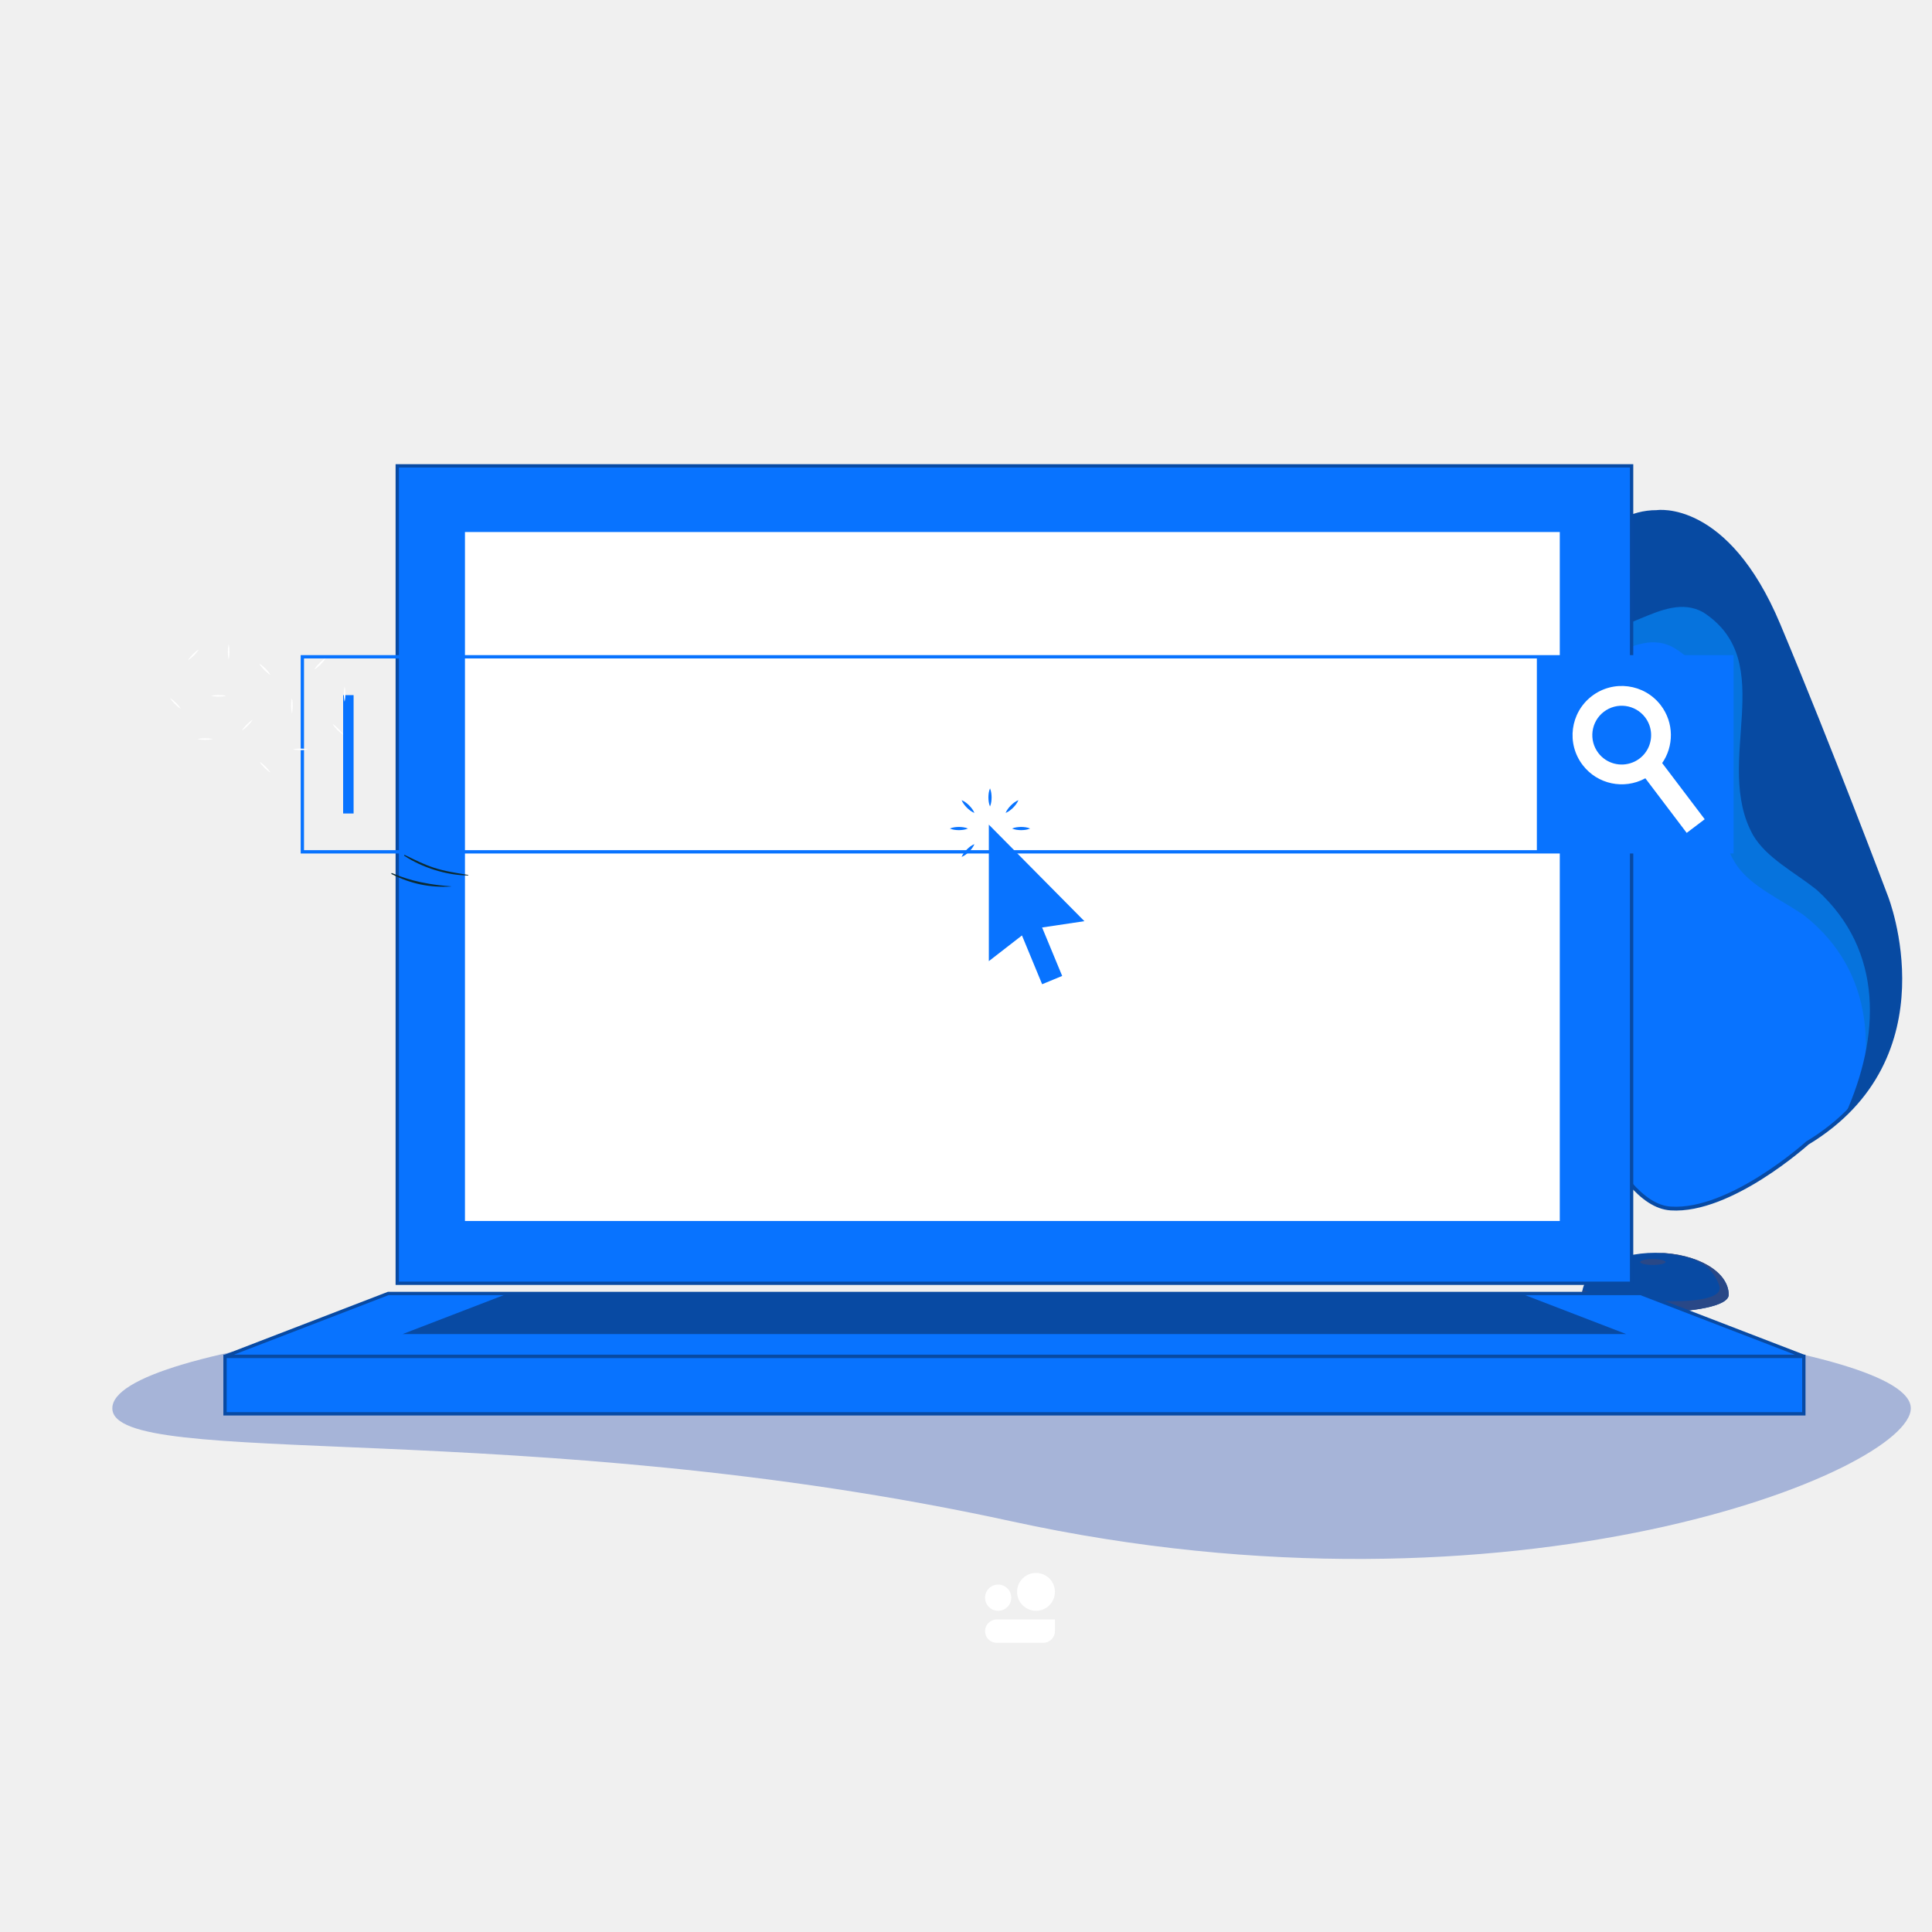
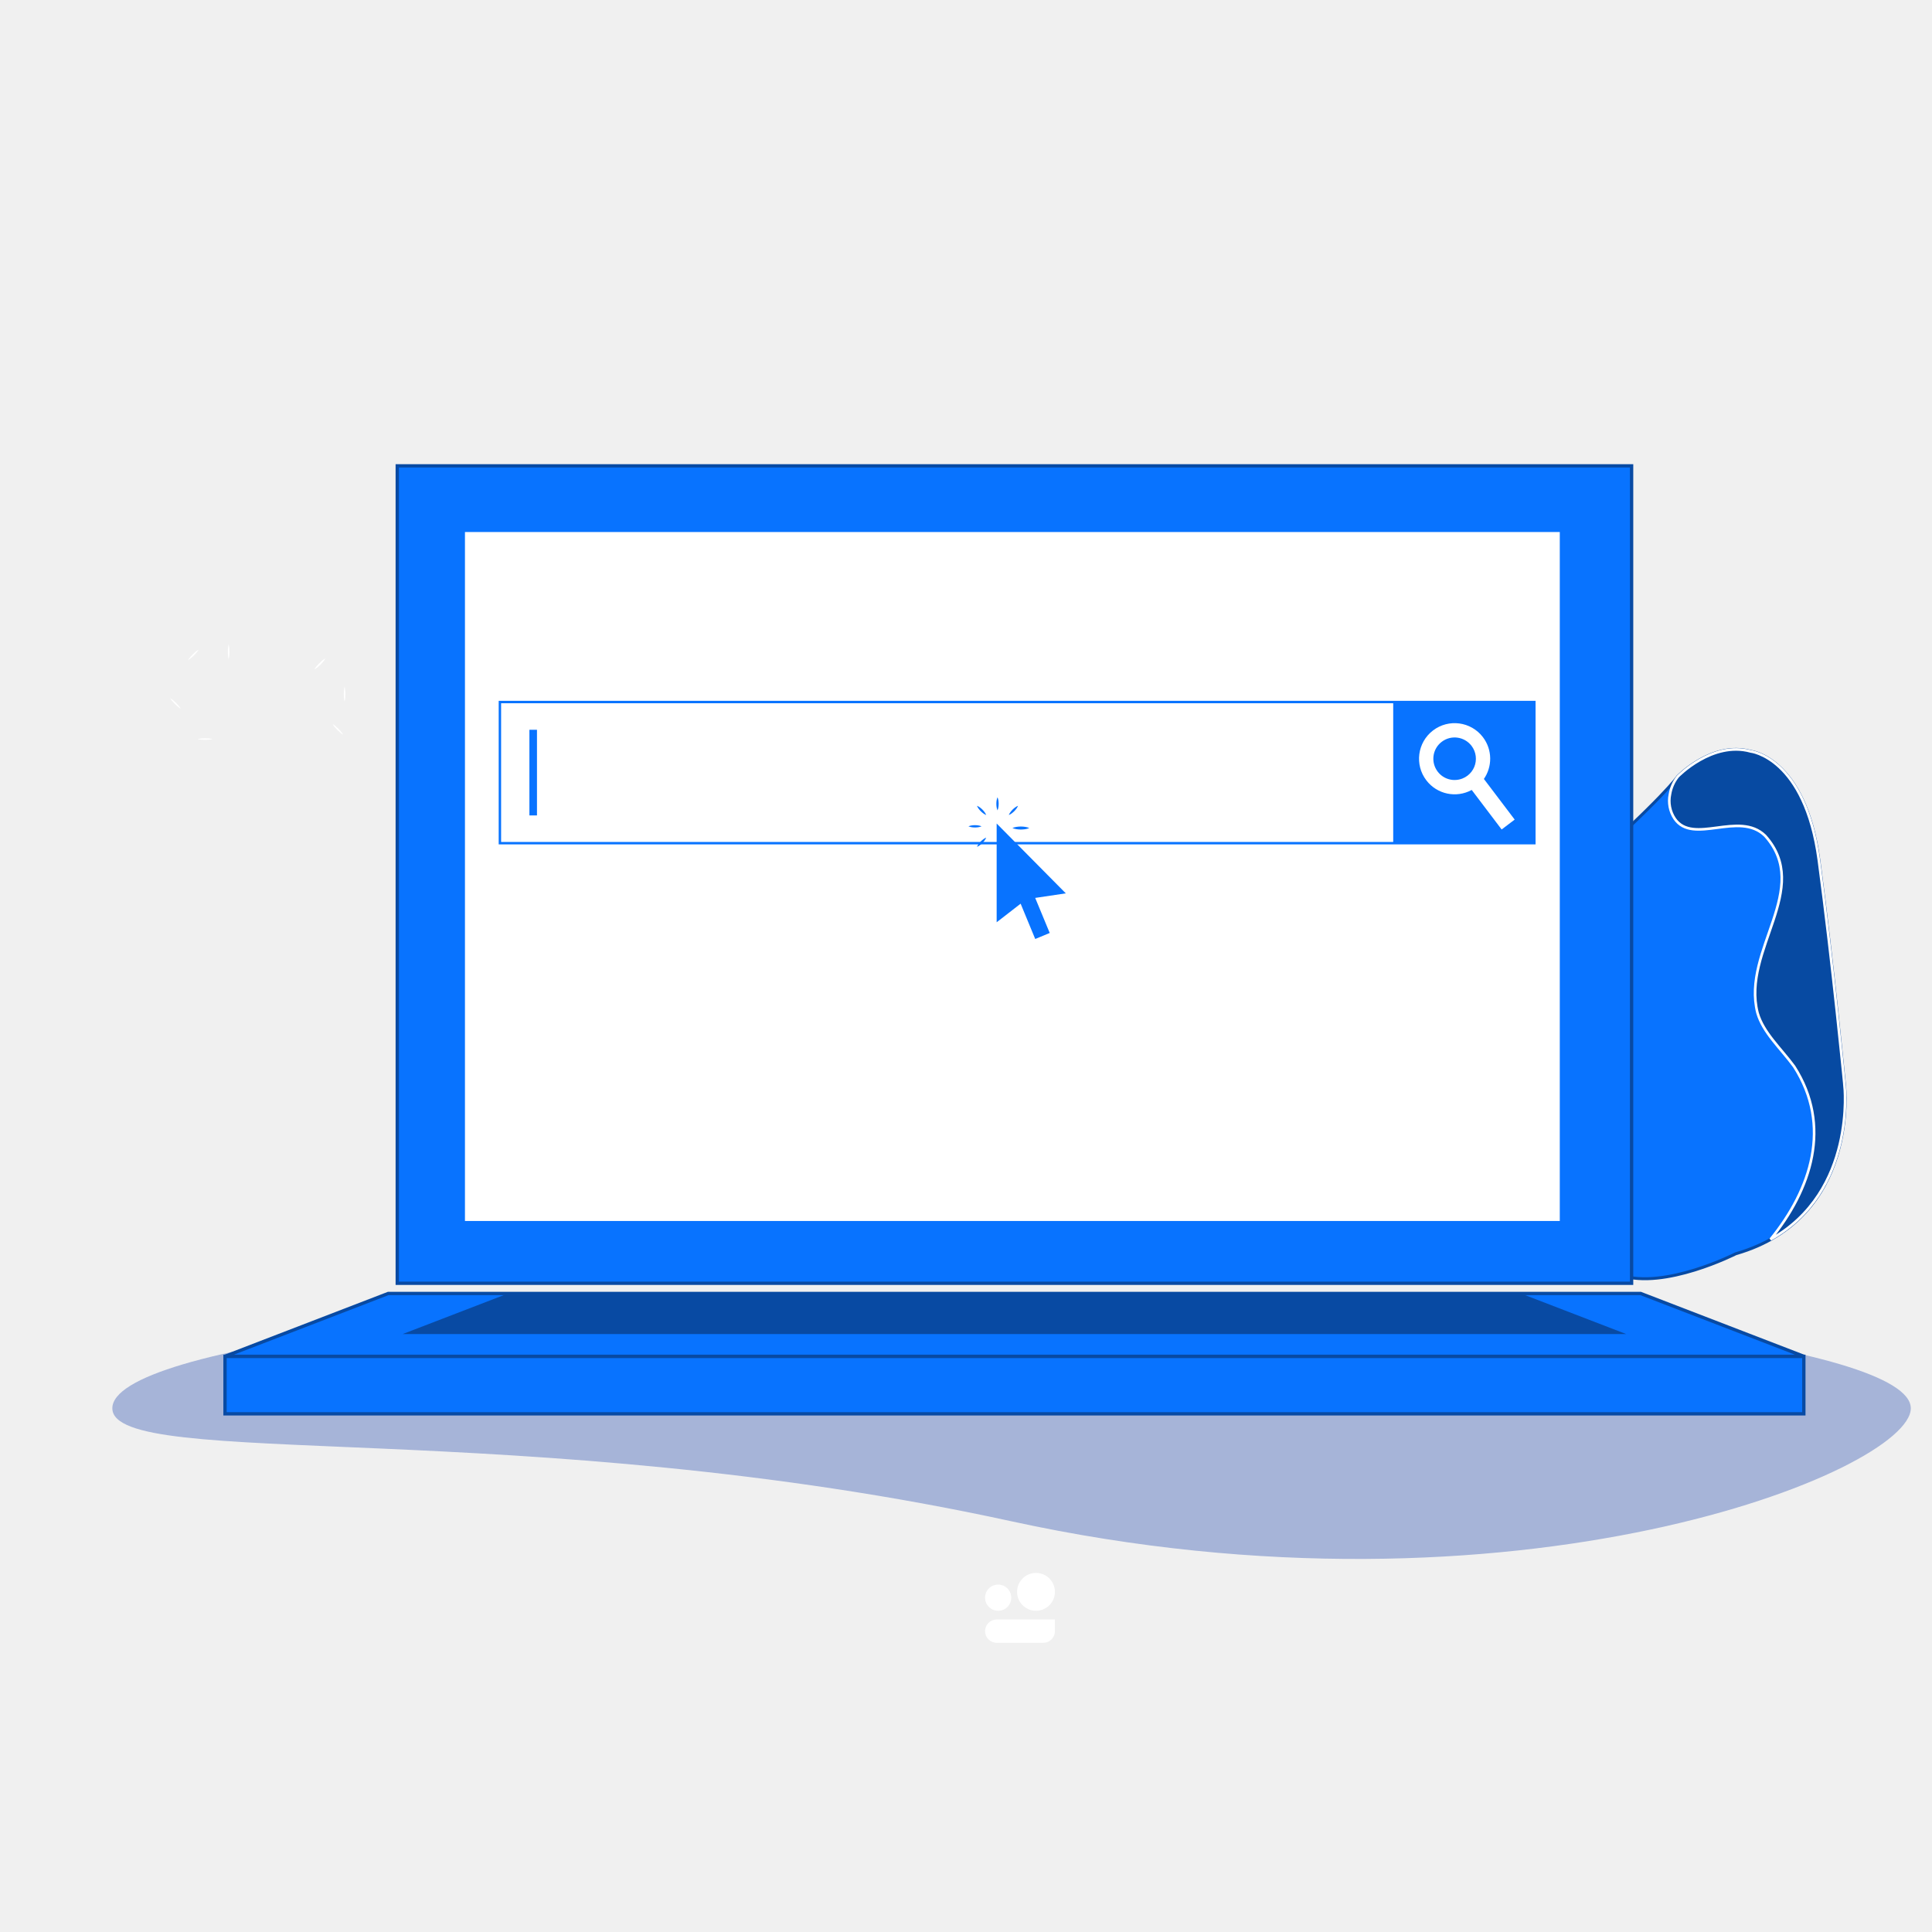
<svg xmlns="http://www.w3.org/2000/svg" id="Illustration" viewBox="0 0 3710 3710">
  <defs>
    <style>
-       .cls-1, .cls-2, .cls-3, .cls-4, .cls-5, .cls-6, .cls-7, .cls-8, .cls-9, .cls-10, .cls-11 {
+       .cls-1 {
+         stroke: #0873ff;
+         stroke-width: 4.63px;
+       }
+ 
+       .cls-1, .cls-2 {
+         fill: none;
+       }
+ 
+       .cls-3, .cls-4, .cls-2, .cls-5, .cls-6, .cls-7, .cls-8, .cls-9 {
        stroke-width: 0px;
      }

-       .cls-1, .cls-12, .cls-13 {
+       .cls-3, .cls-10, .cls-11 {
        fill: #0873ff;
      }

-       .cls-2 {
+       .cls-4 {
        fill: #3659b3;
-       }
- 
-       .cls-2, .cls-14 {
        opacity: .4;
-       }
- 
-       .cls-3, .cls-14, .cls-15 {
-         fill: none;
-       }
- 
-       .cls-4 {
-         fill: #0b2b34;
      }

      .cls-5, .cls-7 {
        fill: #fff;
      }

-       .cls-12, .cls-15 {
-         stroke-width: 6.39px;
-       }
- 
-       .cls-12, .cls-13 {
-         stroke: #084aa3;
-       }
- 
      .cls-6 {
        fill: #084aa3;
      }

-       .cls-14 {
-         stroke: #3659b3;
-         stroke-miterlimit: 10;
-       }
- 
-       .cls-15 {
-         stroke: #0873ff;
-       }
- 
-       .cls-13 {
-         stroke-width: 7.32px;
+       .cls-12 {
+         fill: #074aa2;
+         stroke: #fff;
+         stroke-width: 5px;
      }

      .cls-7 {
        fill-rule: evenodd;
      }

-       .cls-16 {
-         clip-path: url(#clippath);
-       }
- 
      .cls-8 {
-         fill: #074aa2;
+         fill: #e5e5e4;
      }

      .cls-9 {
-         fill: #e5e5e4;
+         fill: #294887;
      }

      .cls-10 {
-         fill: #294887;
+         stroke-width: 5.67px;
+       }
+ 
+       .cls-10, .cls-11 {
+         stroke: #084aa3;
      }

      .cls-11 {
-         fill: #007477;
-         isolation: isolate;
-         opacity: .25;
+         stroke-width: 6.39px;
      }
    </style>
-     <clipPath id="clippath">
-       <path class="cls-3" d="M3181.47,983.28s133.97-21.24,233.65,216.37c99.69,237.61,206.92,522.53,206.92,522.53,0,0,121.88,307.63-151.47,472.8,0,0-147.44,133.09-262.15,125.69-114.7-7.4-181.06-287.78-288.51-287.78-195.78,0-231.89-402.85-73.9-643.24,157.99-240.39,177.33-299.21,177.33-299.21,0,0,59.33-107.67,158.14-107.16Z" />
-     </clipPath>
  </defs>
+   <path class="cls-10" d="M3361.64,1442.91s104.48,11.15,131.09,208.99c26.6,197.83,49.3,432.58,49.3,432.58,0,0,29.07,254.69-208.72,323.05,0,0-137.14,69.78-221.43,41.1-84.3-28.68-77.34-251.79-157.7-273.47-146.43-39.52-92.13-348.11,74.55-496.02,166.68-147.91,193.02-188,193.02-188,0,0,66.11-68.56,139.9-48.23Z" />
+   <path class="cls-3" d="M2951.02,2538.1c9-33.36,63.43-47.53,121.55-31.85,58.12,15.69,98,55.42,89.03,88.67-8.97,33.25-219.59-23.46-210.58-56.83Z" />
+   <path class="cls-9" d="M3075.77,2507.05c34.8,13.68,73.24,27.4,75.85,71.95-.21,35.21-140.01-13.45-198.38-46.95-.9,1.95-1.64,3.97-2.22,6.04-9,33.36,201.58,90.19,210.58,56.83,9-33.36-29.46-71.6-85.84-87.87Z" />
+   <ellipse class="cls-9" cx="3065.33" cy="2518.52" rx="4.37" ry="18.84" transform="translate(-164.84 4821.82) rotate(-74.9)" />
+   <path class="cls-2" d="M3361.64,1442.91s104.48,11.15,131.09,208.99c26.6,197.83,49.3,432.58,49.3,432.58,0,0,29.07,254.69-208.72,323.05,0,0-137.14,69.78-221.43,41.1-84.3-28.68-77.34-251.79-157.7-273.47-146.43-39.52-92.13-348.11,74.55-496.02,166.68-147.91,193.02-188,193.02-188,0,0,66.11-68.56,139.9-48.23Z" />
+   <path class="cls-12" d="M3542.04,2084.42s-22.74-234.35-49.31-432.53c-26.57-198.18-131.09-208.99-131.09-208.99-73.8-20.33-139.74,48.27-139.74,48.27-7.87,9.9-13.07,21.65-15.09,34.13-3.38,16.13-.15,32.95,8.97,46.68,35.21,51.58,123.57-15.79,173.63,32.81,91.78,101.99-45.17,219.43-14.57,339.94,10.8,38.18,44.76,68.26,70.41,103.22,73.1,114.17,32.84,235.9-45.35,332.05,165.34-91.97,142.12-295.59,142.12-295.59h0Z" />
  <g id="Mockup-">
    <g id="CreateFromHome-_-DesktopPromo-03" data-name="CreateFromHome- -DesktopPromo-03">
      <g id="offers">
        <g id="Logo-Maker-Copy-4">
          <g id="Logo-Builder">
            <g id="logo-builder-2">
              <path class="cls-7" d="M1891.59,3132.28c0,12.1,9.61,22.01,21.71,22.38h90.09c12.36,0,22.38-10.02,22.38-22.38v-22.38h-111.88c-12.32.05-22.29,10.05-22.29,22.38Z" />
              <circle class="cls-5" cx="1989.42" cy="3056.83" r="36.34" />
              <circle class="cls-5" cx="1916.74" cy="3068.02" r="25.15" />
            </g>
          </g>
        </g>
      </g>
    </g>
  </g>
-   <g id="PRODUCT">
-     <path class="cls-13" d="M3181.47,983.28s133.97-21.24,233.65,216.37c99.69,237.61,206.92,522.53,206.92,522.53,0,0,121.88,307.63-151.47,472.8,0,0-147.44,133.09-262.15,125.69-114.7-7.4-181.06-287.78-288.51-287.78-195.78,0-231.89-402.85-73.9-643.24,157.99-240.39,177.33-299.21,177.33-299.21,0,0,59.33-107.67,158.14-107.16Z" />
-     <path class="cls-6" d="M3038.05,2486.28c0-44.61,63.06-80.57,140.78-80.57s140.78,36.11,140.78,80.57-281.56,44.61-281.56,0Z" />
-     <path class="cls-10" d="M3183.08,2405.63c47.98,5.35,100.49,9.52,118.73,64.16,11.57,43.95-179.01,30.32-263.02,8.2-.47,2.73-.71,5.5-.73,8.28,0,44.61,281.56,44.61,281.56,0s-60.79-79.32-136.53-80.64Z" />
-     <ellipse class="cls-10" cx="3173.92" cy="2423.43" rx="24.32" ry="5.64" />
-     <g class="cls-16">
-       <path class="cls-11" d="M3597.57,1761.59s-126.79-276.28-242.95-506.56c-116.17-230.28-248.23-199.52-248.23-199.52-98.59,6.3-149.86,117.78-149.86,117.78-5.33,15.41-6.62,31.93-3.74,47.98,2.73,21.11,13.78,40.25,30.69,53.18,64.75,48.05,144.07-71.49,225.67-33.4,155.06,85.55,37.65,286.68,125.98,420.79,29.3,41.82,83.43,64.31,129.5,96.17,137.41,108.33,139.75,273.79,85.04,424.09,162.31-182.01,47.9-420.5,47.9-420.5Z" />
-     </g>
-     <path class="cls-8" d="M3622.04,1722.11s-107.16-284.41-206.92-522.46c-99.76-238.05-233.65-216.37-233.65-216.37-98.81-.51-157.92,107.16-157.92,107.16-6.48,14.98-9,31.37-7.32,47.61,1.21,21.24,10.89,41.11,26.88,55.15,61.23,52.44,148.69-61.23,227.43-17.51,148.69,96.24,17.51,288.66,96.17,428.56,26.3,43.95,78.74,70.02,122.47,104.96,129.5,117.71,120.27,282.95,55.15,429.07,175.13-170.22,77.71-416.18,77.71-416.18h0Z" />
-   </g>
-   <path class="cls-9" d="M3116.74,1159.86h-1.92c-36.14,0-72.28,0-108.42.04-1.43,0-2.07-.46-2.69-1.74-12.81-26.61-21.84-54.45-27.38-83.44-2.67-13.95-4.53-28.04-5.42-42.23-.04-.47-.2-.95-.31-1.44v-3.31c.6-.05,1.2-.14,1.81-.14h116.23c2.15,0,2.04,0,2.19,2.16.73,9.65,1.38,19.3,2.29,28.92,1.48,15.31,4.08,30.45,7.38,45.44,4,18.36,9.23,36.37,15.7,54.01.18.51.32,1.03.55,1.73h0Z" />
-   <path class="cls-2" d="M3669.28,2704.33c0,119.87-756.72,428.71-1726.77,217.04-931.75-203.31-1726.78-97.17-1726.78-217.04s773.11-217.04,1726.78-217.04,1726.77,97.17,1726.77,217.04h0Z" />
-   <polygon class="cls-12" points="3133.15 2464.26 762.86 2464.26 762.86 894.58 3133.15 894.58 3133.15 2464.26 3133.15 2464.26" />
-   <polygon class="cls-12" points="3463.89 2714.95 432.11 2714.95 432.11 2604.53 3463.89 2604.53 3463.89 2714.95 3463.89 2714.95" />
-   <polygon class="cls-12" points="432.11 2604.53 745.38 2483.89 3150.62 2483.89 3463.89 2604.53 432.11 2604.53 432.11 2604.53" />
+   <path class="cls-8" d="M3116.74,1159.86h-1.92c-36.14,0-72.28,0-108.42.04-1.43,0-2.07-.46-2.69-1.74-12.81-26.61-21.84-54.45-27.38-83.44-2.67-13.95-4.53-28.04-5.42-42.23-.04-.47-.2-.95-.31-1.44v-3.31c.6-.05,1.2-.14,1.81-.14h116.23c2.15,0,2.04,0,2.19,2.16.73,9.65,1.38,19.3,2.29,28.92,1.48,15.31,4.08,30.45,7.38,45.44,4,18.36,9.23,36.37,15.7,54.01.18.51.32,1.03.55,1.73h0Z" />
+   <path class="cls-4" d="M3669.28,2704.33c0,119.87-756.72,428.71-1726.77,217.04-931.75-203.31-1726.78-97.17-1726.78-217.04s773.11-217.04,1726.78-217.04,1726.77,97.17,1726.77,217.04h0Z" />
+   <polygon class="cls-11" points="3133.15 2464.26 762.86 2464.26 762.86 894.58 3133.15 894.58 3133.15 2464.26 3133.15 2464.26" />
+   <polygon class="cls-11" points="3463.89 2714.95 432.11 2714.95 432.11 2604.53 3463.89 2604.53 3463.89 2714.95 3463.89 2714.95" />
+   <polygon class="cls-11" points="432.11 2604.53 745.38 2483.89 3150.62 2483.89 3463.89 2604.53 432.11 2604.53 432.11 2604.53" />
  <polygon class="cls-6" points="773.35 2561.74 975.51 2483.89 2920.5 2483.89 3122.66 2561.74 773.35 2561.74 773.35 2561.74" />
  <polygon class="cls-5" points="2995.24 2344.64 892.85 2344.64 892.85 1021.64 2995.24 1021.64 2995.24 2344.64 2995.24 2344.64" />
-   <polygon class="cls-14" points="3325.76 1635.76 580.59 1635.76 580.59 1261.22 3325.76 1261.22 3325.76 1635.76 3325.76 1635.76" />
-   <polygon class="cls-15" points="3325.76 1635.76 580.59 1635.76 580.59 1261.22 3325.76 1261.22 3325.76 1635.76 3325.76 1635.76" />
-   <polygon class="cls-1" points="3325.76 1635.76 2951.21 1635.76 2951.21 1261.22 3325.76 1261.22 3325.76 1635.76 3325.76 1635.76" />
-   <path class="cls-5" d="M3273.54,1573.17l-34.6,26.21-64.08-84.62-23.46-30.96c4.69-1.82,9.22-4.38,13.45-7.61,8.13-6.2,14.07-14.23,17.77-23.03l24.91,32.83,66.02,87.18h0Z" />
-   <path class="cls-5" d="M3148.52,1456.5c-4.22,3.23-8.75,5.79-13.45,7.61-22.92,9.17-49.97,2.5-65.71-18.03-18.96-24.75-14.33-60.23,10.42-79.2,24.75-18.97,60.18-14.28,79.21,10.47,12.71,16.62,14.79,38.09,7.29,56.12-3.7,8.8-9.64,16.83-17.77,23.03h0ZM3189.11,1354.21c-31.73-41.38-91.03-49.19-132.4-17.45-41.37,31.73-49.19,91.03-17.46,132.4,28.5,37.21,79.26,47.26,119.28,25.9,4.53-2.45,8.91-5.21,13.08-8.44,7.7-5.95,14.28-12.82,19.59-20.33,23.34-32.88,23.71-78.37-2.08-112.08h0Z" />
-   <polygon class="cls-1" points="679 1562.13 658.91 1562.13 658.91 1334.84 679 1334.84 679 1562.13 679 1562.13" />
-   <polygon class="cls-1" points="2001.15 1781.04 2039.68 1874.08 2001.2 1890.01 1962.46 1796.33 1898.86 1845.68 1898.86 1583.56 2082.35 1768.92 2001.15 1781.04 2001.15 1781.04" />
-   <path class="cls-1" d="M1901.1,1548.7c-2.42-5.8-2.97-11.59-3.07-17.38.09-5.8.63-11.59,3.07-17.39,2.44,5.8,2.98,11.59,3.07,17.39-.1,5.79-.65,11.58-3.07,17.38h0Z" />
-   <path class="cls-1" d="M1871.16,1561.11c-5.81-2.39-10.29-6.09-14.46-10.12-4.03-4.16-7.75-8.64-10.12-14.47,5.82,2.38,10.3,6.09,14.46,10.12,4.03,4.17,7.74,8.66,10.12,14.47h0Z" />
-   <path class="cls-1" d="M1858.76,1591.04c-5.79,2.43-11.58,2.97-17.38,3.07-5.79-.09-11.59-.63-17.38-3.07,5.79-2.43,11.59-2.98,17.38-3.07,5.8.11,11.59.65,17.38,3.07h0Z" />
-   <path class="cls-1" d="M1871.16,1620.98c-2.38,5.81-6.09,10.29-10.12,14.47-4.16,4.03-8.64,7.74-14.46,10.11,2.37-5.82,6.09-10.3,10.12-14.46,4.17-4.03,8.65-7.73,14.46-10.12h0Z" />
-   <path class="cls-1" d="M1943.45,1591.04c5.79-2.42,11.59-2.96,17.38-3.07,5.79.09,11.59.64,17.38,3.07-5.79,2.44-11.59,2.98-17.38,3.07-5.79-.1-11.59-.65-17.38-3.07h0Z" />
-   <path class="cls-1" d="M1931.05,1561.11c2.38-5.81,6.09-10.29,10.12-14.47,4.16-4.03,8.64-7.74,14.46-10.12-2.37,5.82-6.09,10.3-10.12,14.47-4.17,4.03-8.65,7.73-14.46,10.12h0Z" />
-   <path class="cls-5" d="M560.56,1340.55c1.2,4.86,1.47,9.72,1.54,14.58-.06,4.86-.33,9.72-1.54,14.58-1.2-4.86-1.48-9.72-1.54-14.58.06-4.86.34-9.72,1.54-14.58h0Z" />
+   <g>
+     <polygon class="cls-1" points="2946.4 1619.14 959.95 1619.14 959.95 1348.11 2946.4 1348.11 2946.4 1619.14 2946.4 1619.14" />
+     <g>
+       <polygon class="cls-3" points="2946.4 1619.14 2675.37 1619.14 2675.37 1348.11 2946.4 1348.11 2946.4 1619.14 2946.4 1619.14" />
+       <path class="cls-5" d="M2908.62,1573.85l-25.04,18.97-46.37-61.23-16.97-22.4c3.39-1.32,6.67-3.17,9.73-5.5,5.88-4.49,10.18-10.29,12.86-16.67l18.02,23.75,47.77,63.08h0Z" />
+       <path class="cls-5" d="M2818.15,1489.42c-3.06,2.34-6.34,4.19-9.73,5.5-16.59,6.64-36.16,1.81-47.55-13.04-13.72-17.91-10.37-43.59,7.54-57.31,17.91-13.72,43.55-10.33,57.32,7.58,9.2,12.03,10.7,27.56,5.28,40.61-2.67,6.37-6.98,12.18-12.86,16.67h0ZM2847.52,1415.4c-22.96-29.94-65.87-35.59-95.81-12.63-29.94,22.96-35.6,65.87-12.63,95.81,20.63,26.92,57.35,34.2,86.31,18.74,3.28-1.78,6.45-3.77,9.46-6.11,5.57-4.3,10.33-9.28,14.17-14.71,16.89-23.79,17.16-56.71-1.51-81.1h0Z" />
+       <polygon class="cls-3" points="1031.16 1565.86 1016.62 1565.86 1016.62 1401.38 1031.16 1401.38 1031.16 1565.86 1031.16 1565.86" />
+       <polygon class="cls-3" points="1987.89 1724.26 2015.77 1791.59 1987.92 1803.12 1959.9 1735.33 1913.87 1771.04 1913.87 1581.36 2046.65 1715.49 1987.89 1724.26 1987.89 1724.26" />
+       <path class="cls-3" d="M1915.49,1556.14c-1.75-4.2-2.15-8.39-2.22-12.58.06-4.2.46-8.39,2.22-12.58,1.77,4.2,2.16,8.39,2.22,12.58-.08,4.19-.47,8.38-2.22,12.58h0Z" />
+       <path class="cls-3" d="M1893.83,1565.11c-4.2-1.73-7.45-4.41-10.46-7.32-2.92-3.01-5.61-6.26-7.32-10.47,4.21,1.72,7.46,4.4,10.46,7.32,2.91,3.02,5.6,6.26,7.32,10.47h0Z" />
+       <path class="cls-3" d="M1884.86,1586.78c-4.19,1.76-8.38,2.15-12.58,2.22-4.19-.07-8.39-.46-12.58-2.22,4.19-1.76,8.39-2.16,12.58-2.22,4.2.08,8.39.47,12.58,2.22h0Z" />
+       <path class="cls-3" d="M1893.83,1608.44c-1.72,4.2-4.41,7.45-7.32,10.47-3.01,2.92-6.25,5.6-10.46,7.32,1.72-4.21,4.4-7.46,7.32-10.46,3.02-2.91,6.26-5.6,10.46-7.32h0Z" />
+       <path class="cls-3" d="M1944.07,1590.06c5.42-2.27,10.85-2.77,16.27-2.88,5.42.09,10.85.6,16.27,2.88-5.42,2.29-10.85,2.79-16.27,2.88-5.42-.1-10.85-.6-16.27-2.88h0Z" />
+       <path class="cls-3" d="M1937.16,1565.11c1.72-4.2,4.41-7.45,7.32-10.47,3.01-2.92,6.25-5.6,10.46-7.32-1.72,4.21-4.4,7.46-7.32,10.47-3.02,2.91-6.26,5.6-10.46,7.32h0Z" />
+     </g>
+   </g>
  <path class="cls-5" d="M439.07,1236.95c1.2,4.86,1.47,9.73,1.54,14.59-.05,4.86-.33,9.72-1.54,14.58-1.2-4.86-1.48-9.72-1.54-14.58.06-4.86.34-9.73,1.54-14.59h0Z" />
  <path class="cls-5" d="M661.7,1318.38c1.19,4.86,1.47,9.72,1.53,14.58-.05,4.86-.33,9.72-1.53,14.58-1.21-4.86-1.48-9.73-1.54-14.58.06-4.86.34-9.73,1.54-14.58h0Z" />
-   <path class="cls-5" d="M405.22,1336.19c4.86-1.19,9.72-1.48,14.58-1.53,4.86.05,9.72.33,14.58,1.53-4.86,1.21-9.72,1.48-14.58,1.54-4.86-.06-9.72-.34-14.58-1.54h0Z" />
-   <path class="cls-5" d="M562.46,1438.99c4.86-1.2,9.72-1.48,14.58-1.54,4.86.06,9.72.33,14.58,1.54-4.86,1.2-9.72,1.48-14.58,1.54-4.86-.06-9.72-.34-14.58-1.54h0Z" />
  <path class="cls-5" d="M379.32,1419.19c4.86-1.2,9.72-1.48,14.58-1.54,4.86.06,9.72.33,14.58,1.54-4.86,1.21-9.72,1.48-14.58,1.54-4.86-.06-9.72-.34-14.58-1.54h0Z" />
  <path class="cls-5" d="M381.65,1247.22c-2.59,4.29-5.83,7.92-9.23,11.4-3.48,3.4-7.11,6.64-11.4,9.23,2.58-4.29,5.83-7.93,9.23-11.4,3.48-3.39,7.11-6.63,11.4-9.23h0Z" />
  <path class="cls-5" d="M624.59,1264.62c-2.59,4.29-5.83,7.92-9.23,11.4-3.48,3.4-7.11,6.65-11.4,9.23,2.59-4.29,5.83-7.93,9.23-11.4,3.48-3.39,7.12-6.63,11.4-9.23h0Z" />
-   <path class="cls-5" d="M485.19,1382.11c-2.59,4.29-5.83,7.92-9.23,11.4-3.48,3.4-7.11,6.64-11.4,9.23,2.58-4.29,5.83-7.93,9.23-11.4,3.48-3.39,7.11-6.63,11.4-9.23h0Z" />
  <path class="cls-5" d="M347.3,1361.17c-4.28-2.59-7.92-5.83-11.4-9.22-3.4-3.48-6.64-7.11-9.23-11.4,4.29,2.58,7.92,5.83,11.4,9.23,3.4,3.47,6.63,7.11,9.23,11.39h0Z" />
  <path class="cls-5" d="M659.2,1410.95c-4.28-2.59-7.92-5.83-11.4-9.23-3.4-3.47-6.64-7.11-9.22-11.4,4.29,2.59,7.92,5.83,11.4,9.23,3.39,3.48,6.63,7.11,9.22,11.4h0Z" />
-   <path class="cls-5" d="M519.16,1483.48c-4.28-2.59-7.92-5.83-11.4-9.22-3.4-3.48-6.64-7.11-9.23-11.4,4.29,2.58,7.92,5.82,11.4,9.22,3.4,3.49,6.63,7.11,9.23,11.4h0Z" />
-   <path class="cls-5" d="M518.98,1295.55c-4.28-2.59-7.92-5.83-11.4-9.22-3.4-3.48-6.64-7.11-9.23-11.4,4.29,2.58,7.92,5.82,11.4,9.22,3.39,3.49,6.63,7.11,9.23,11.4h0Z" />
-   <path class="cls-4" d="M777.2,1641.76c18.51,8.91,36.45,18.16,56.07,24.52,21.52,6.98,43.41,10.09,65.61,13.81.69.11.6,1.09-.1,1.08-41.25-.37-88.1-15.09-122.41-37.85-.84-.55-.1-2.02.84-1.57h0Z" />
-   <path class="cls-4" d="M752.7,1676.56c18.49,7.68,51.07,20.97,113.25,25.45.2.01.24.36.02.37-40.76,2.45-78.01-5.34-113.98-23.94-1.12-.58-.52-2.39.71-1.89h0Z" />
  <path class="cls-5" d="M624.59,1264.62c-2.59,4.29-5.83,7.92-9.23,11.4-3.48,3.4-7.11,6.65-11.4,9.23,2.59-4.29,5.83-7.93,9.23-11.4,3.48-3.39,7.12-6.63,11.4-9.23h0Z" />
-   <path class="cls-5" d="M518.98,1295.55c-4.28-2.59-7.92-5.83-11.4-9.22-3.4-3.48-6.64-7.11-9.23-11.4,4.29,2.58,7.92,5.82,11.4,9.22,3.39,3.49,6.63,7.11,9.23,11.4h0Z" />
</svg>
